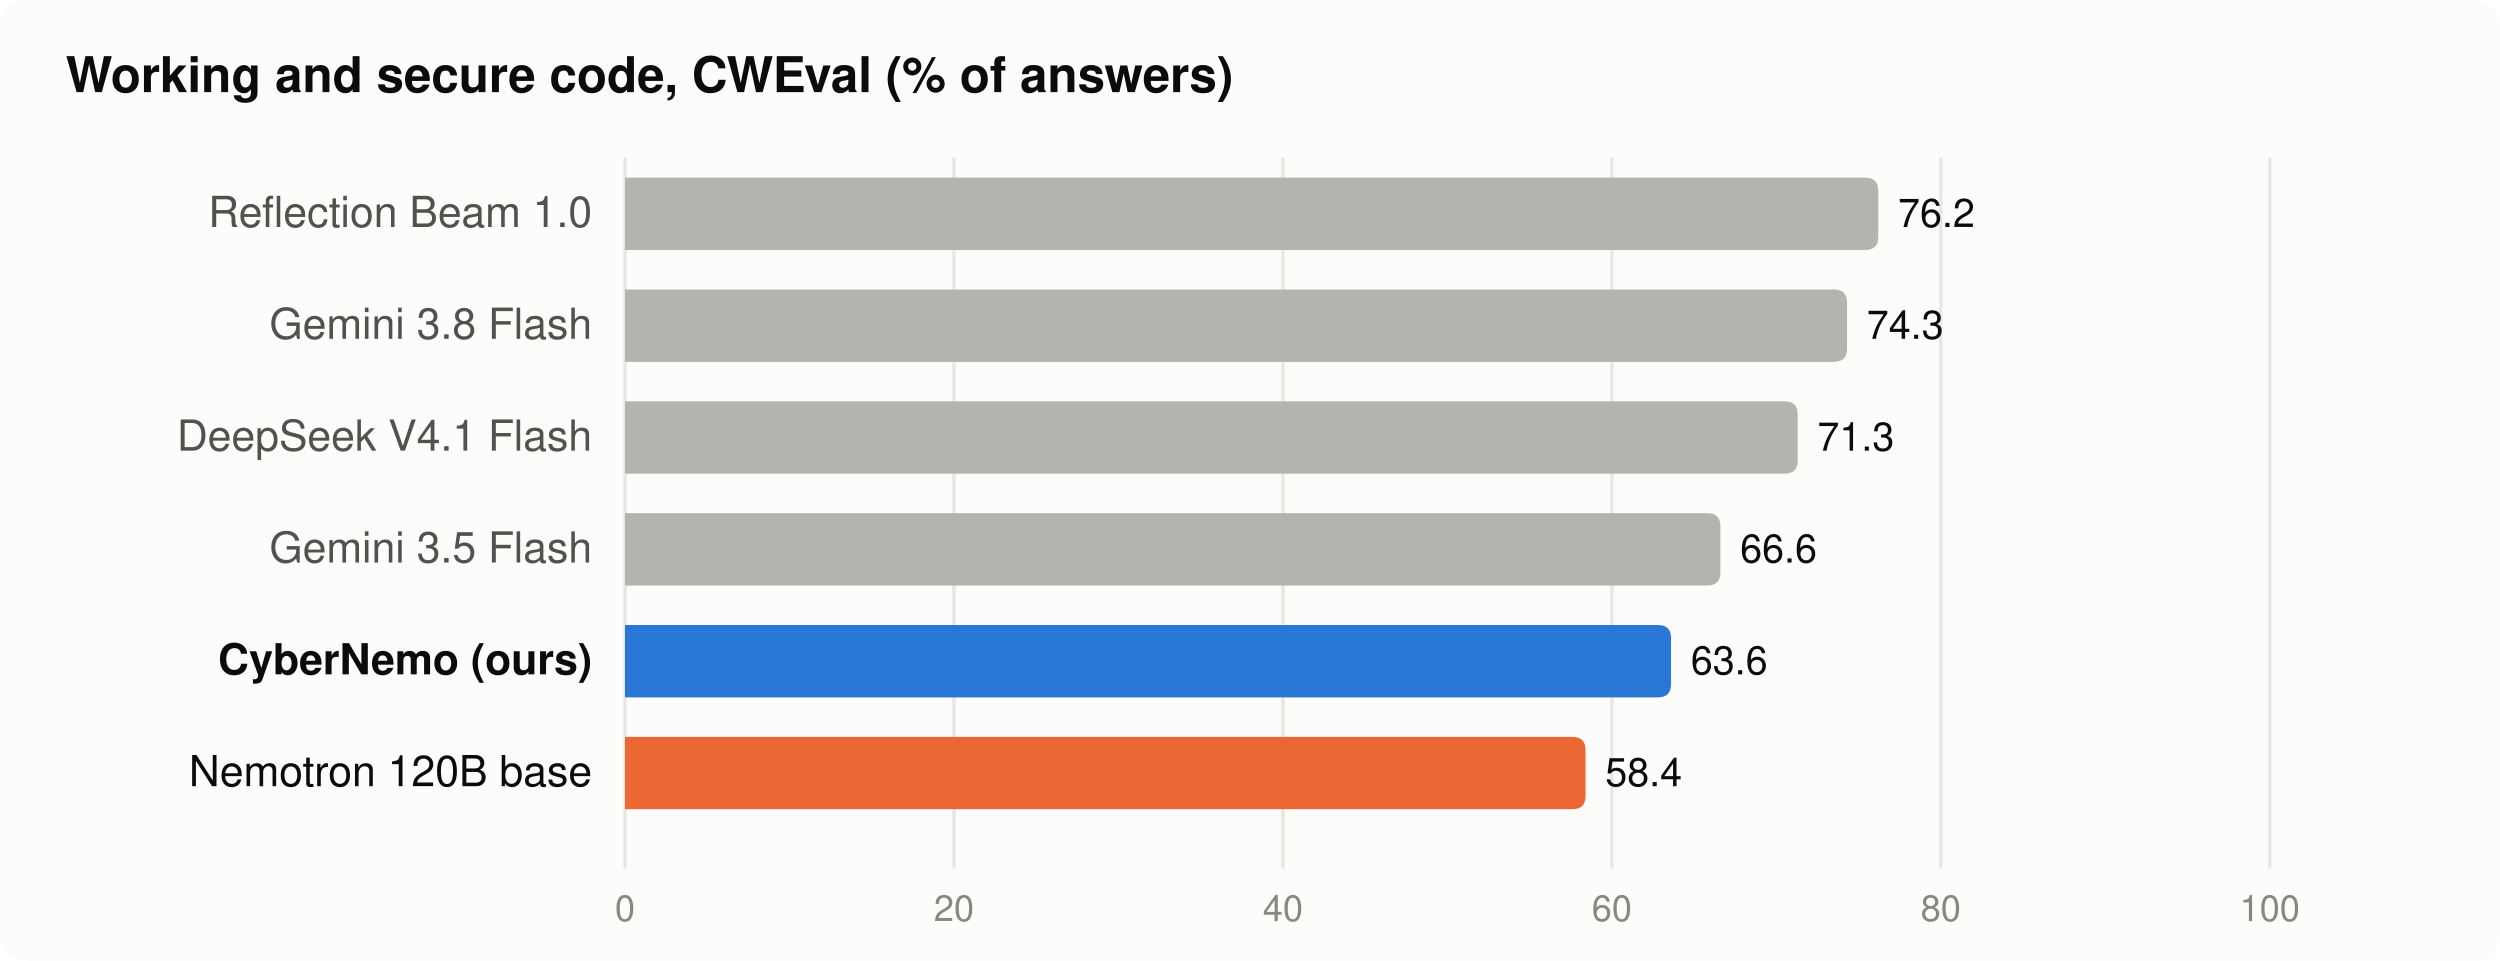
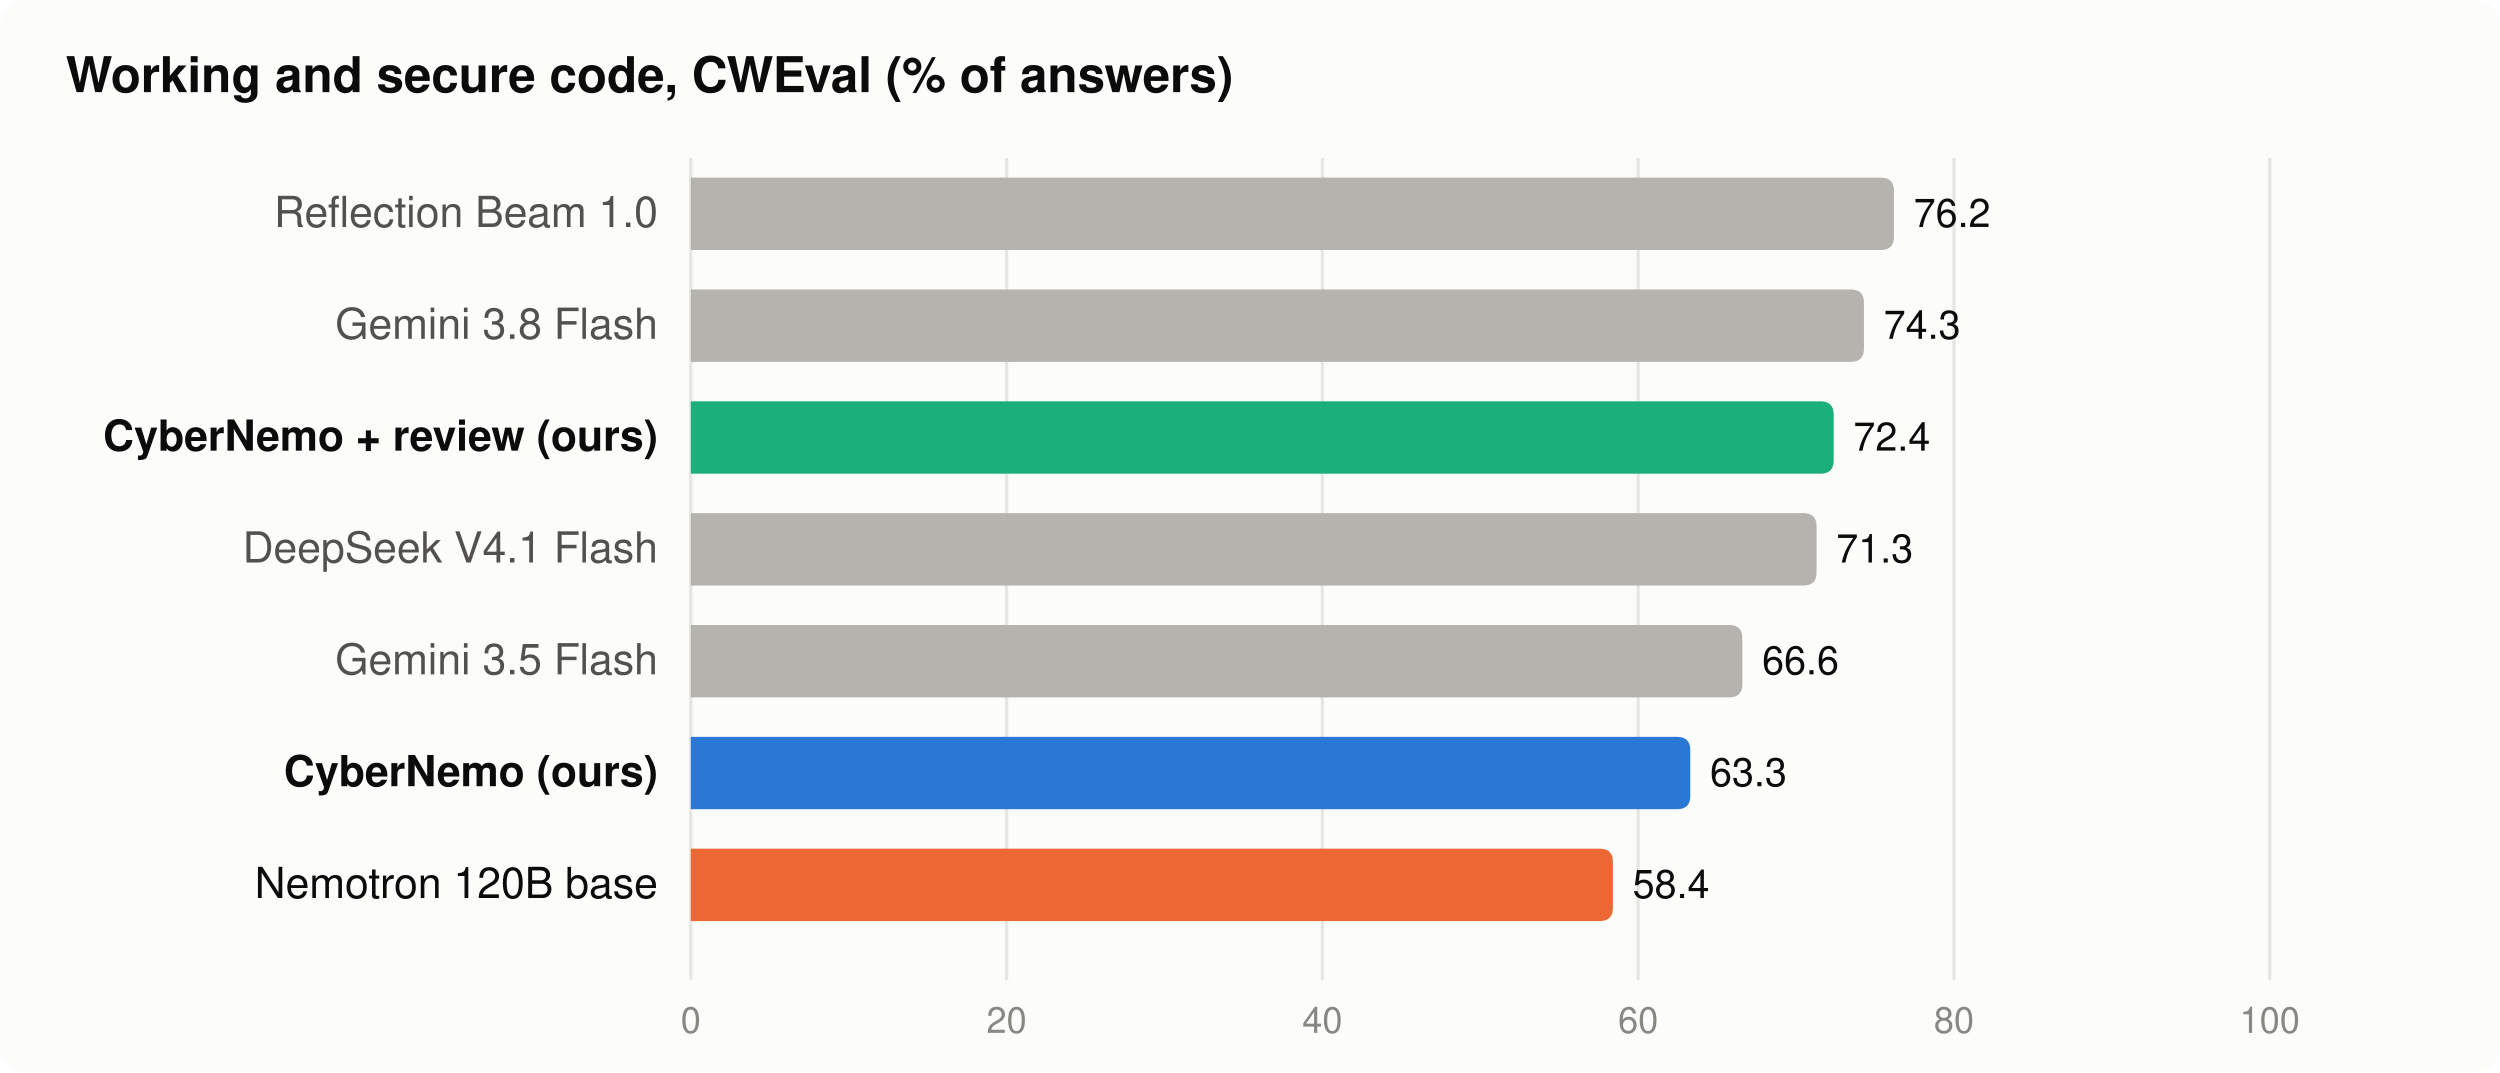
- <svg xmlns="http://www.w3.org/2000/svg" width="760" height="292" viewBox="0 0 760 292" font-family="-apple-system,Segoe UI,Helvetica,Arial,sans-serif">
-   <rect width="760" height="292" rx="8" fill="#fcfcfb" />
+ <svg xmlns="http://www.w3.org/2000/svg" width="760" height="326" viewBox="0 0 760 326" font-family="-apple-system,Segoe UI,Helvetica,Arial,sans-serif">
+   <rect width="760" height="326" rx="8" fill="#fcfcfb" />
  <text x="20" y="28" font-size="15" font-weight="600" fill="#0b0b0b">Working and secure code, CWEval (% of answers)</text>
-   <line x1="190.0" y1="48" x2="190.0" y2="264" stroke="#e7e6e2" />
-   <text x="190.0" y="280" font-size="11" fill="#898781" text-anchor="middle">0</text>
-   <line x1="290.0" y1="48" x2="290.0" y2="264" stroke="#e7e6e2" />
-   <text x="290.0" y="280" font-size="11" fill="#898781" text-anchor="middle">20</text>
-   <line x1="390.0" y1="48" x2="390.0" y2="264" stroke="#e7e6e2" />
-   <text x="390.0" y="280" font-size="11" fill="#898781" text-anchor="middle">40</text>
-   <line x1="490.0" y1="48" x2="490.0" y2="264" stroke="#e7e6e2" />
-   <text x="490.0" y="280" font-size="11" fill="#898781" text-anchor="middle">60</text>
-   <line x1="590.0" y1="48" x2="590.0" y2="264" stroke="#e7e6e2" />
-   <text x="590.0" y="280" font-size="11" fill="#898781" text-anchor="middle">80</text>
-   <line x1="690.0" y1="48" x2="690.0" y2="264" stroke="#e7e6e2" />
-   <text x="690.0" y="280" font-size="11" fill="#898781" text-anchor="middle">100</text>
-   <text x="180" y="69.0" font-size="13" fill="#52514e" text-anchor="end" font-weight="400">Reflection Beam 1.0</text>
-   <path d="M190,54 H567.0 Q571.0,54 571.0,58 V72 Q571.0,76 567.0,76 H190 Z" fill="#b5b3ad" />
-   <text x="577.0" y="69.0" font-size="12" fill="#0b0b0b">76.2</text>
-   <text x="180" y="103.0" font-size="13" fill="#52514e" text-anchor="end" font-weight="400">Gemini 3.8 Flash</text>
-   <path d="M190,88 H557.5 Q561.5,88 561.5,92 V106 Q561.5,110 557.5,110 H190 Z" fill="#b5b3ad" />
-   <text x="567.5" y="103.0" font-size="12" fill="#0b0b0b">74.3</text>
-   <text x="180" y="137.0" font-size="13" fill="#52514e" text-anchor="end" font-weight="400">DeepSeek V4.1 Flash</text>
-   <path d="M190,122 H542.5 Q546.5,122 546.5,126 V140 Q546.5,144 542.5,144 H190 Z" fill="#b5b3ad" />
-   <text x="552.5" y="137.0" font-size="12" fill="#0b0b0b">71.3</text>
-   <text x="180" y="171.0" font-size="13" fill="#52514e" text-anchor="end" font-weight="400">Gemini 3.5 Flash</text>
-   <path d="M190,156 H519.0 Q523.0,156 523.0,160 V174 Q523.0,178 519.0,178 H190 Z" fill="#b5b3ad" />
-   <text x="529.0" y="171.0" font-size="12" fill="#0b0b0b">66.6</text>
-   <text x="180" y="205.0" font-size="13" fill="#0b0b0b" text-anchor="end" font-weight="600">CyberNemo (ours)</text>
-   <path d="M190,190 H504.0 Q508.0,190 508.0,194 V208 Q508.0,212 504.0,212 H190 Z" fill="#2a78d6" />
-   <text x="514.0" y="205.0" font-size="12" fill="#0b0b0b">63.6</text>
-   <text x="180" y="239.0" font-size="13" fill="#0b0b0b" text-anchor="end" font-weight="400">Nemotron 120B base</text>
-   <path d="M190,224 H478.0 Q482.0,224 482.0,228 V242 Q482.0,246 478.0,246 H190 Z" fill="#eb6834" />
-   <text x="488.0" y="239.0" font-size="12" fill="#0b0b0b">58.4</text>
+   <line x1="210.0" y1="48" x2="210.0" y2="298" stroke="#e7e6e2" />
+   <text x="210.0" y="314" font-size="11" fill="#898781" text-anchor="middle">0</text>
+   <line x1="306.0" y1="48" x2="306.0" y2="298" stroke="#e7e6e2" />
+   <text x="306.0" y="314" font-size="11" fill="#898781" text-anchor="middle">20</text>
+   <line x1="402.0" y1="48" x2="402.0" y2="298" stroke="#e7e6e2" />
+   <text x="402.0" y="314" font-size="11" fill="#898781" text-anchor="middle">40</text>
+   <line x1="498.0" y1="48" x2="498.0" y2="298" stroke="#e7e6e2" />
+   <text x="498.0" y="314" font-size="11" fill="#898781" text-anchor="middle">60</text>
+   <line x1="594.0" y1="48" x2="594.0" y2="298" stroke="#e7e6e2" />
+   <text x="594.0" y="314" font-size="11" fill="#898781" text-anchor="middle">80</text>
+   <line x1="690.0" y1="48" x2="690.0" y2="298" stroke="#e7e6e2" />
+   <text x="690.0" y="314" font-size="11" fill="#898781" text-anchor="middle">100</text>
+   <text x="200" y="69.0" font-size="13" fill="#52514e" text-anchor="end" font-weight="400">Reflection Beam 1.0</text>
+   <path d="M210,54 H571.76 Q575.76,54 575.76,58 V72 Q575.76,76 571.76,76 H210 Z" fill="#b5b3ad" />
+   <text x="581.76" y="69.0" font-size="12" fill="#0b0b0b">76.2</text>
+   <text x="200" y="103.0" font-size="13" fill="#52514e" text-anchor="end" font-weight="400">Gemini 3.8 Flash</text>
+   <path d="M210,88 H562.64 Q566.64,88 566.64,92 V106 Q566.64,110 562.64,110 H210 Z" fill="#b5b3ad" />
+   <text x="572.64" y="103.0" font-size="12" fill="#0b0b0b">74.3</text>
+   <text x="200" y="137.0" font-size="13" fill="#0b0b0b" text-anchor="end" font-weight="600">CyberNemo + review (ours)</text>
+   <path d="M210,122 H553.438 Q557.438,122 557.438,126 V140 Q557.438,144 553.438,144 H210 Z" fill="#1baf7a" />
+   <text x="563.438" y="137.0" font-size="12" fill="#0b0b0b">72.4</text>
+   <text x="200" y="171.0" font-size="13" fill="#52514e" text-anchor="end" font-weight="400">DeepSeek V4.1 Flash</text>
+   <path d="M210,156 H548.24 Q552.24,156 552.24,160 V174 Q552.24,178 548.24,178 H210 Z" fill="#b5b3ad" />
+   <text x="558.24" y="171.0" font-size="12" fill="#0b0b0b">71.3</text>
+   <text x="200" y="205.0" font-size="13" fill="#52514e" text-anchor="end" font-weight="400">Gemini 3.5 Flash</text>
+   <path d="M210,190 H525.68 Q529.68,190 529.68,194 V208 Q529.68,212 525.68,212 H210 Z" fill="#b5b3ad" />
+   <text x="535.68" y="205.0" font-size="12" fill="#0b0b0b">66.6</text>
+   <text x="200" y="239.0" font-size="13" fill="#0b0b0b" text-anchor="end" font-weight="600">CyberNemo (ours)</text>
+   <path d="M210,224 H509.84 Q513.84,224 513.84,228 V242 Q513.84,246 509.84,246 H210 Z" fill="#2a78d6" />
+   <text x="519.84" y="239.0" font-size="12" fill="#0b0b0b">63.3</text>
+   <text x="200" y="273.0" font-size="13" fill="#0b0b0b" text-anchor="end" font-weight="400">Nemotron 120B base</text>
+   <path d="M210,258 H486.32 Q490.32,258 490.32,262 V276 Q490.32,280 486.32,280 H210 Z" fill="#eb6834" />
+   <text x="496.32" y="273.0" font-size="12" fill="#0b0b0b">58.4</text>
</svg>
